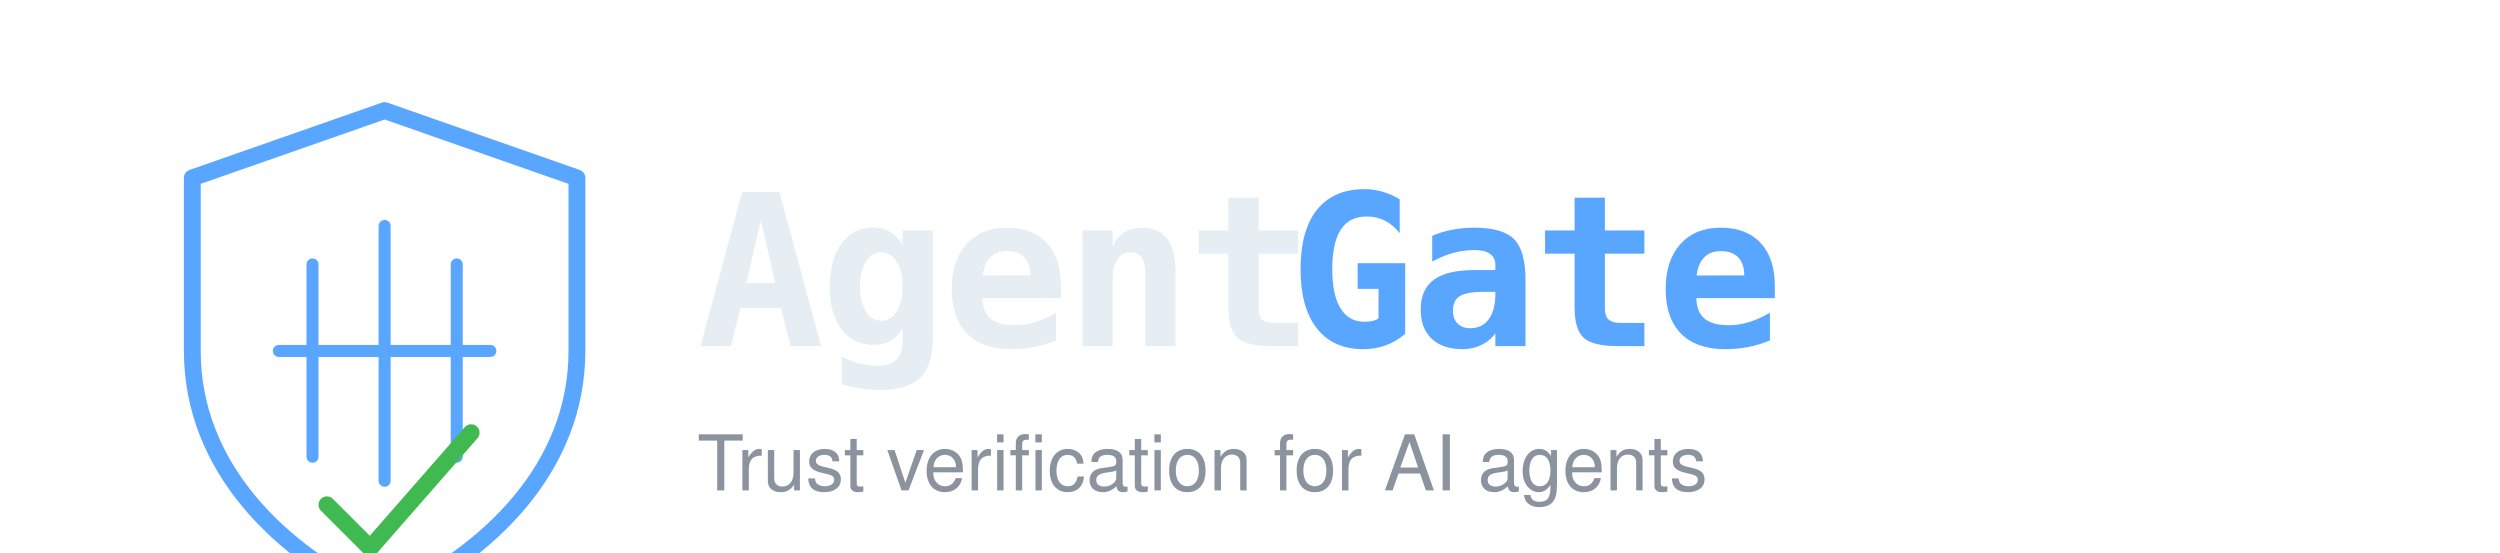
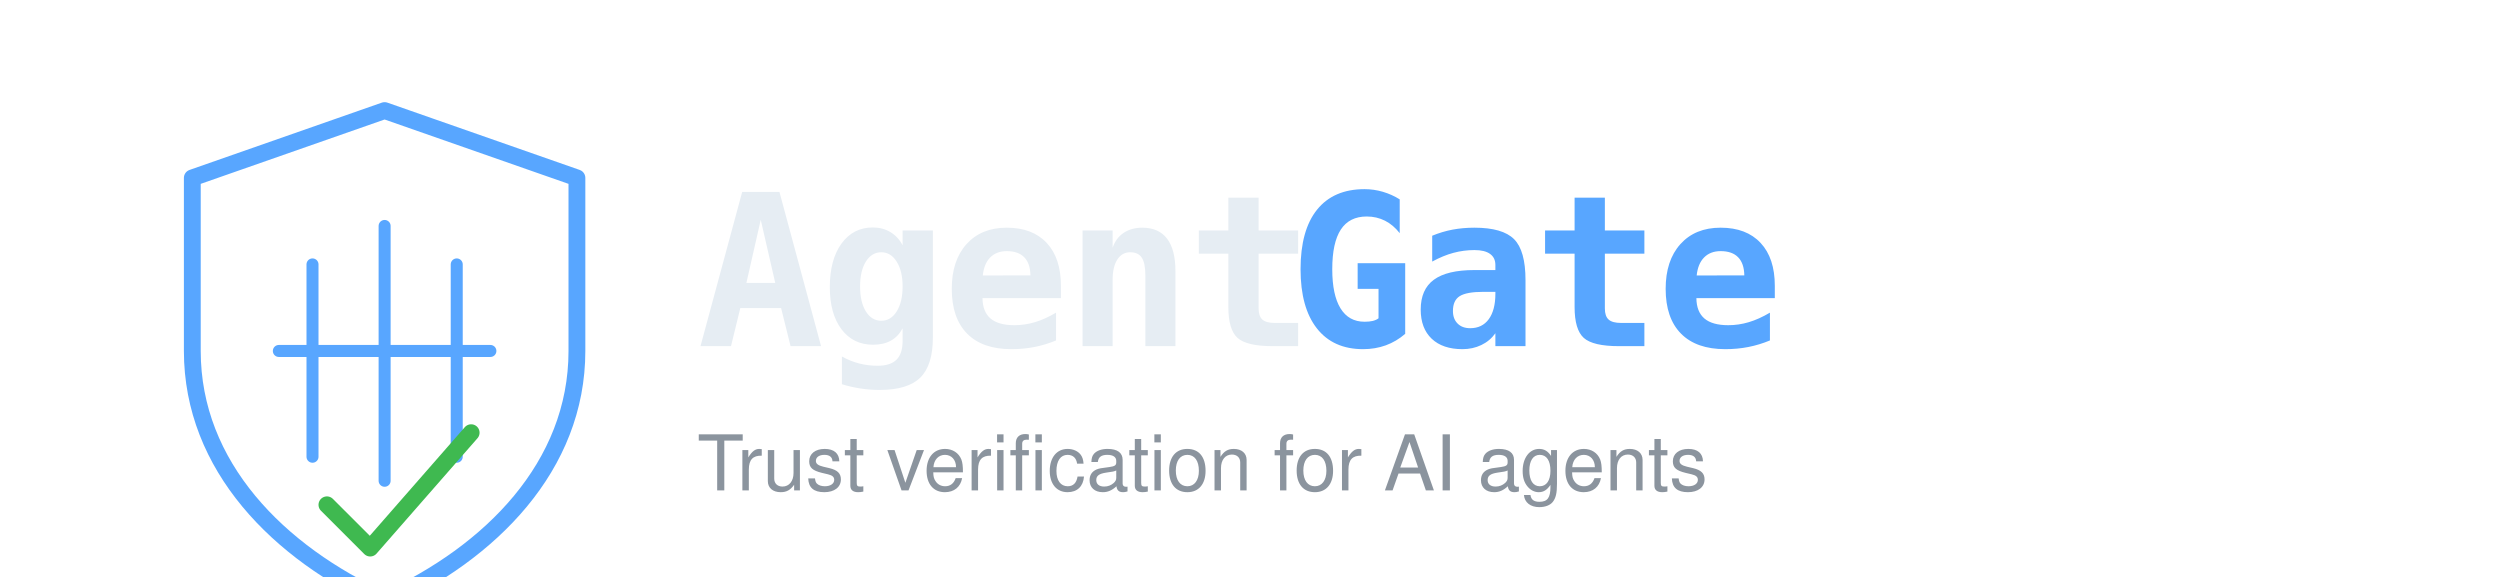
- <svg xmlns="http://www.w3.org/2000/svg" viewBox="0 0 520 115" width="520" height="115">
+ <svg xmlns="http://www.w3.org/2000/svg" viewBox="0 0 520 120" width="520" height="120">
  <g transform="translate(30, 15)">
    <path d="M50 8 L90 22 L90 58 C90 82 72 100 50 110 C28 100 10 82 10 58 L10 22 Z" fill="none" stroke="#58a6ff" stroke-width="3.5" stroke-linejoin="round" />
    <line x1="35" y1="40" x2="35" y2="80" stroke="#58a6ff" stroke-width="2.5" stroke-linecap="round" />
    <line x1="50" y1="32" x2="50" y2="85" stroke="#58a6ff" stroke-width="2.5" stroke-linecap="round" />
    <line x1="65" y1="40" x2="65" y2="80" stroke="#58a6ff" stroke-width="2.5" stroke-linecap="round" />
    <line x1="28" y1="58" x2="72" y2="58" stroke="#58a6ff" stroke-width="2.5" stroke-linecap="round" />
    <path d="M38 90 L47 99 L68 75" stroke="#3fb950" stroke-width="3.5" fill="none" stroke-linecap="round" stroke-linejoin="round" />
  </g>
  <text x="145" y="72" font-family="'SF Mono', 'Fira Code', 'Cascadia Code', 'Consolas', monospace" font-size="44" font-weight="700" fill="#e6edf3" letter-spacing="-1">Agent</text>
  <text x="268" y="72" font-family="'SF Mono', 'Fira Code', 'Cascadia Code', 'Consolas', monospace" font-size="44" font-weight="700" fill="#58a6ff" letter-spacing="-1">Gate</text>
  <text x="145" y="102" font-family="-apple-system, 'Segoe UI', Helvetica, Arial, sans-serif" font-size="16" fill="#8b949e">Trust verification for AI agents</text>
</svg>
